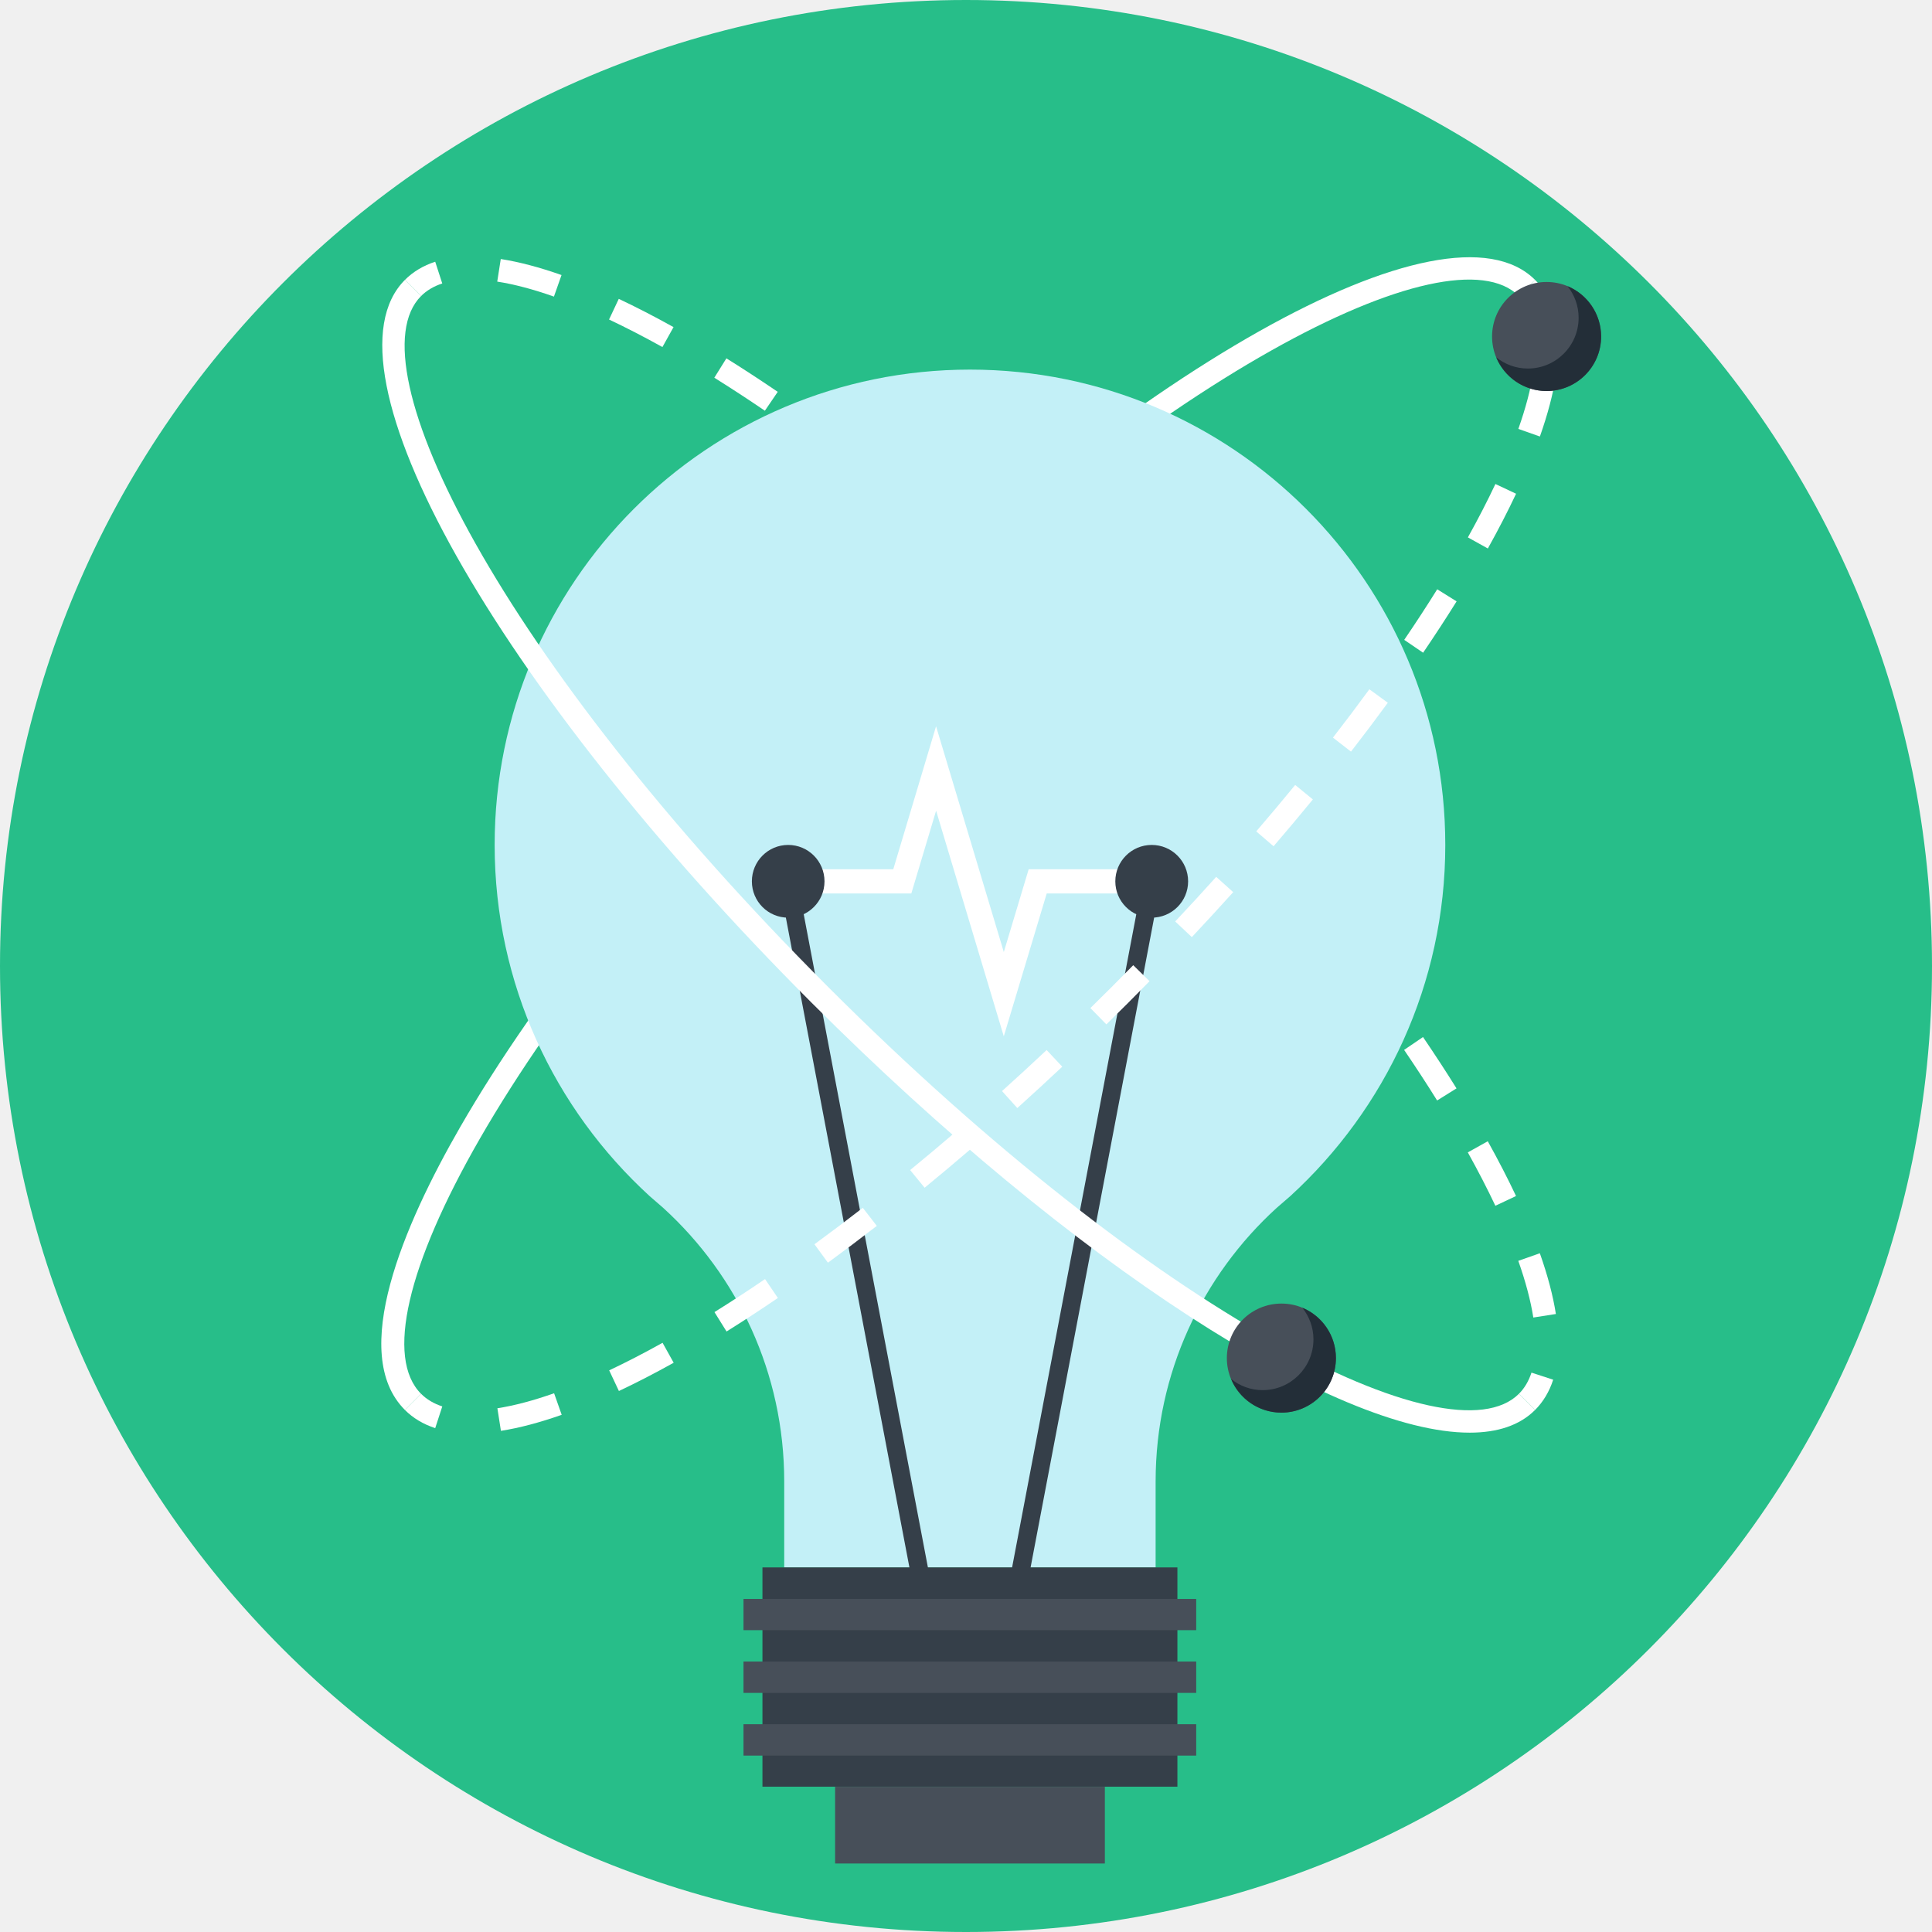
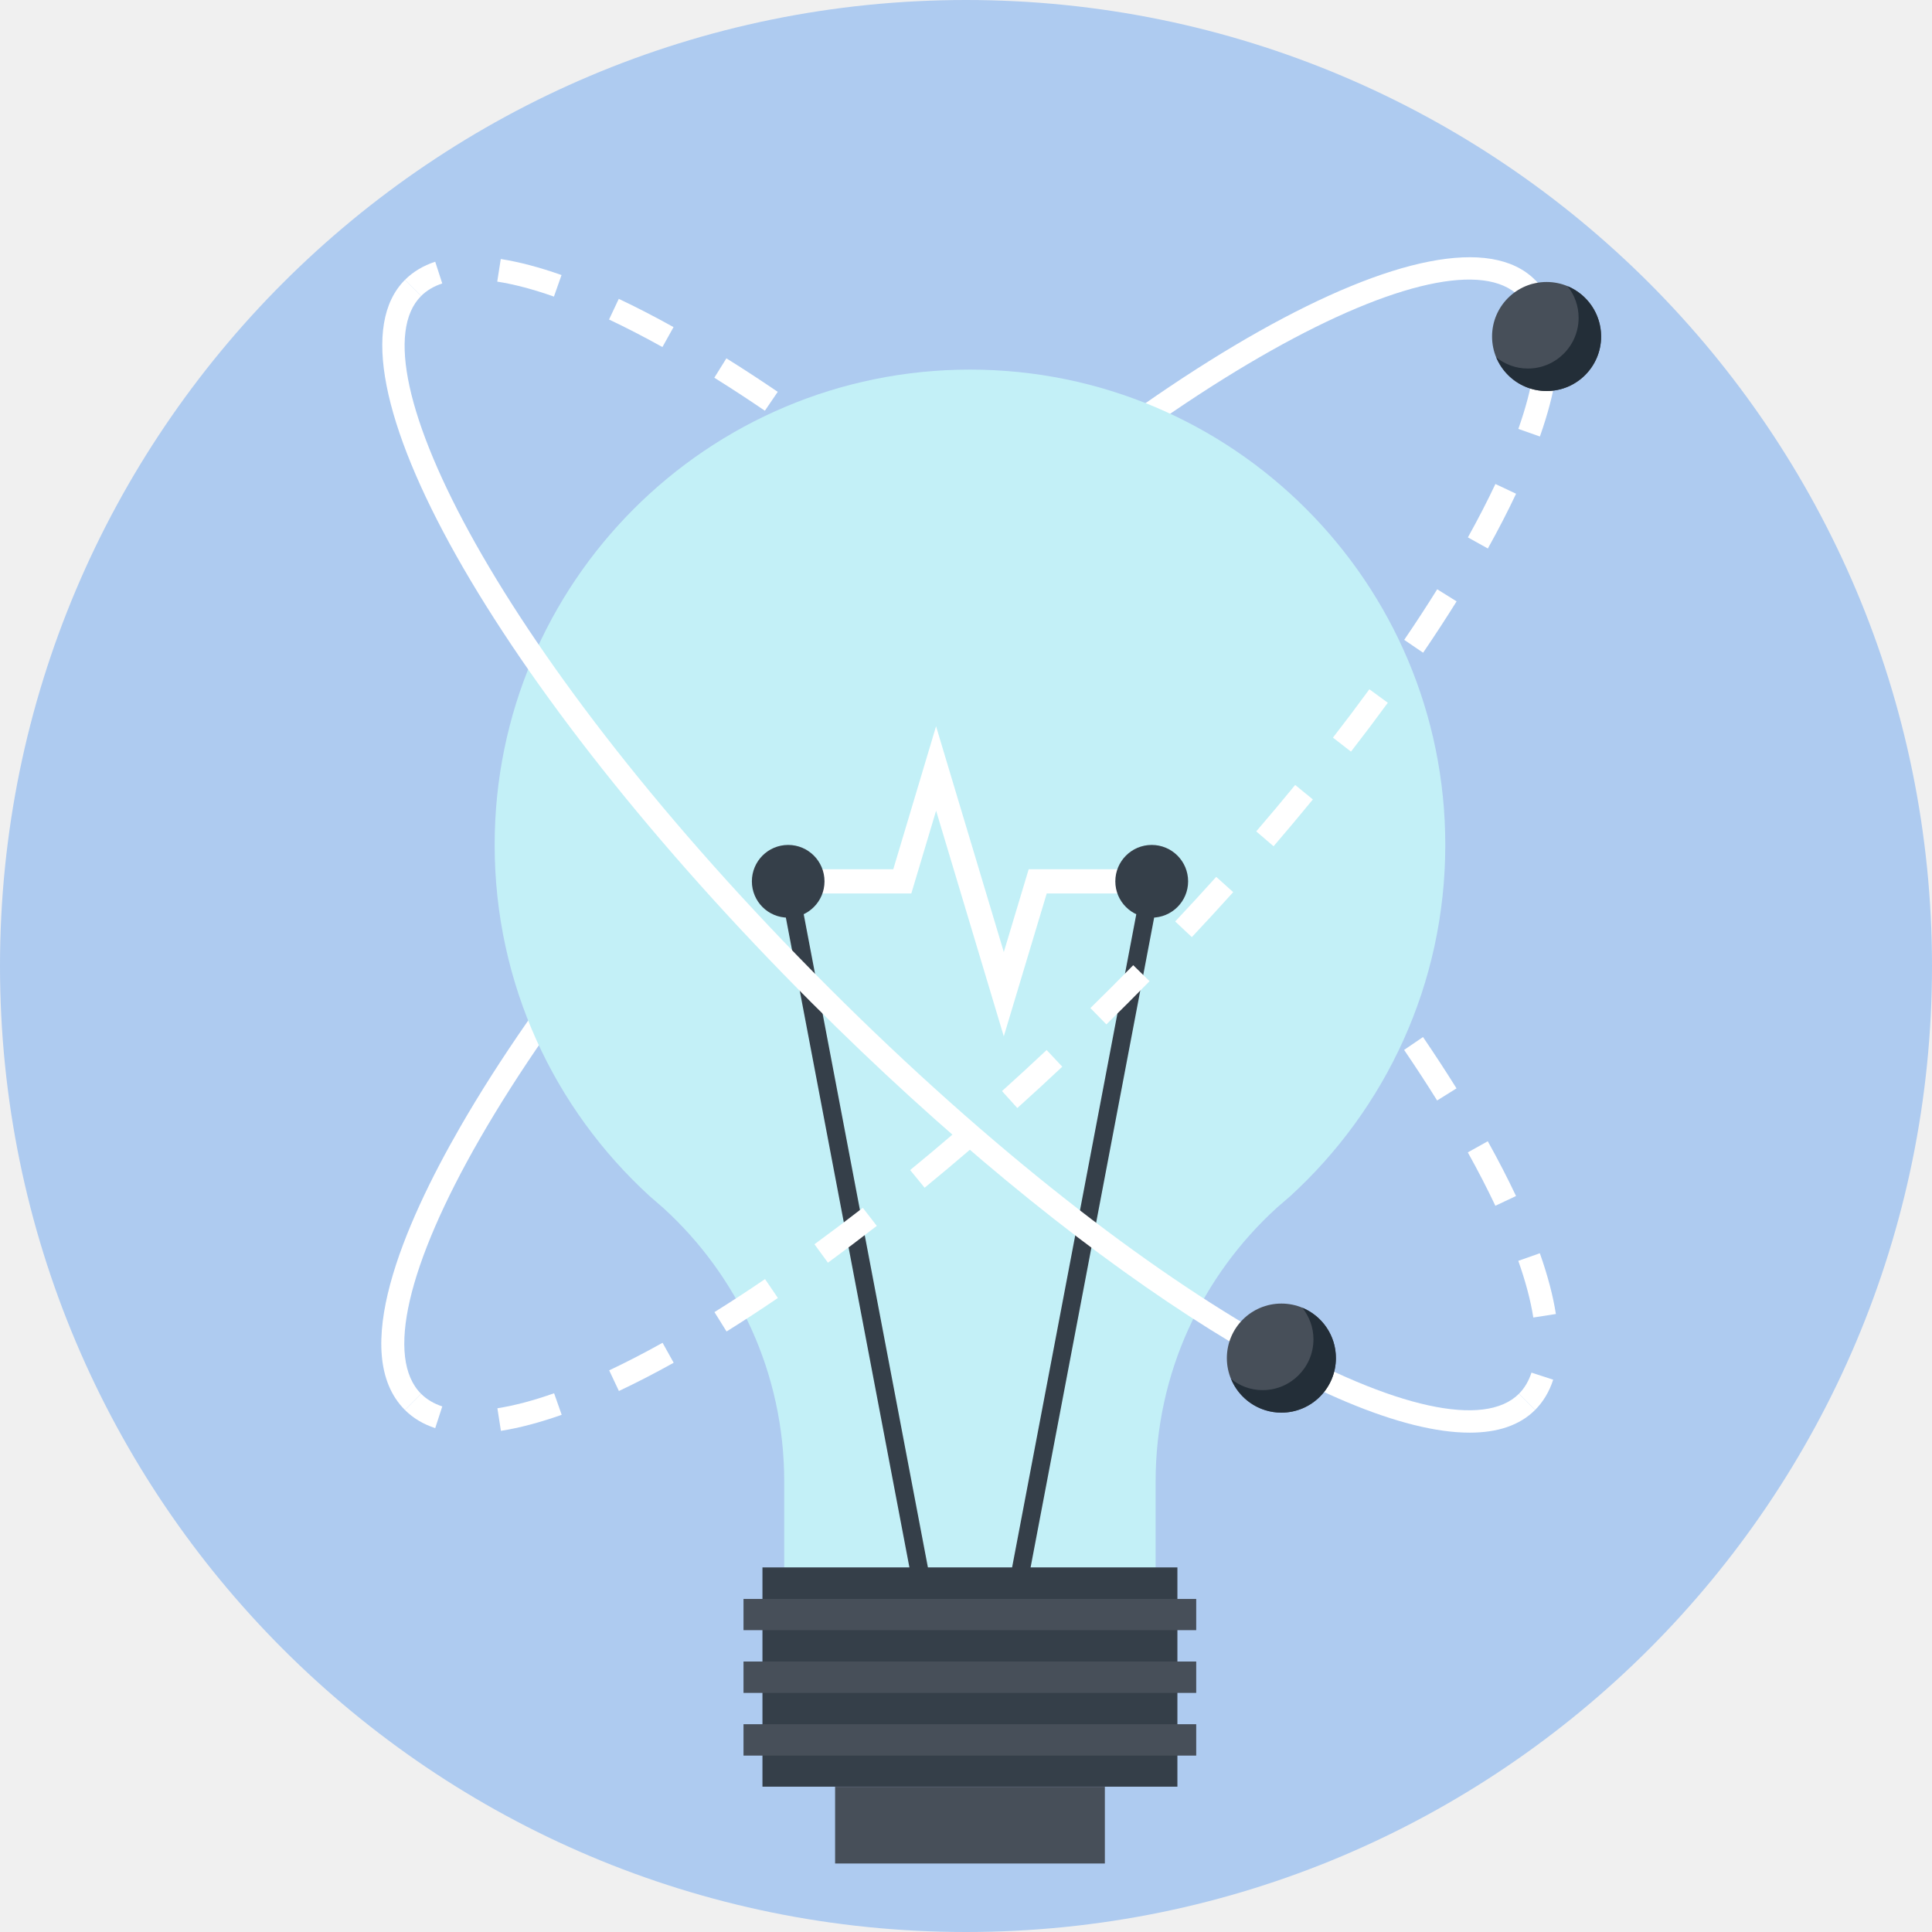
<svg xmlns="http://www.w3.org/2000/svg" width="200px" height="200px" viewBox="0 0 200 200" version="1.1">
  <defs />
  <g id="Page-1" stroke="none" stroke-width="1" fill="none" fill-rule="evenodd">
    <g id="003-idea" fill-rule="nonzero">
-       <circle id="Oval" fill="#27be89" cx="100" cy="100" r="100" />
+       <circle id="Oval" fill="#aecbf0" cx="100" cy="100" r="100" />
      <g id="Group" transform="translate(39.45312, 26.5625)" fill="#FFFFFF">
        <path d="M4.135,4.084 L2.464,2.412 C3.308,1.566 4.365,0.934 5.6,0.532 L6.33,2.782 C5.454,3.067 4.714,3.506 4.135,4.084 Z" id="Shape" />
        <path d="M119.275,109.827 C119.001,108.078 118.479,106.104 117.72,103.959 L119.951,103.173 C120.757,105.453 121.317,107.568 121.611,109.462 L119.275,109.827 Z M115.347,98.258 C114.513,96.497 113.555,94.636 112.494,92.732 L114.561,91.579 C115.648,93.532 116.631,95.438 117.486,97.249 L115.347,98.258 Z M109.317,87.359 C108.262,85.664 107.111,83.903 105.9,82.123 L107.857,80.792 C109.085,82.597 110.252,84.387 111.325,86.106 L109.317,87.359 Z M102.289,77.011 C101.094,75.373 99.827,73.691 98.52,72.007 L100.388,70.557 C101.708,72.258 102.991,73.96 104.198,75.616 L102.289,77.011 Z M94.611,67.105 C93.308,65.515 91.964,63.913 90.579,62.301 L92.371,60.759 C93.77,62.386 95.127,64.003 96.441,65.608 L94.611,67.105 Z M86.435,57.594 C85.054,56.059 83.638,54.518 82.188,52.976 L83.912,51.356 C85.373,52.911 86.8,54.463 88.193,56.011 L86.435,57.594 Z M77.842,48.448 C77.114,47.706 76.379,46.964 75.637,46.222 C74.894,45.479 74.149,44.741 73.405,44.012 L75.06,42.32 C75.81,43.055 76.559,43.798 77.311,44.548 C78.058,45.297 78.797,46.044 79.531,46.791 L77.842,48.448 Z M68.879,39.667 C67.337,38.217 65.796,36.8 64.261,35.418 L65.843,33.662 C67.39,35.054 68.942,36.482 70.497,37.943 L68.879,39.667 Z M59.552,31.275 C57.94,29.891 56.339,28.546 54.748,27.243 L56.245,25.413 C57.85,26.728 59.467,28.084 61.093,29.481 L59.552,31.275 Z M49.846,23.336 C48.162,22.029 46.48,20.761 44.842,19.566 L46.237,17.657 C47.893,18.866 49.595,20.147 51.295,21.467 L49.846,23.336 Z M39.727,15.956 C37.957,14.75 36.196,13.602 34.493,12.539 L35.743,10.533 C37.473,11.611 39.262,12.778 41.058,14.001 L39.727,15.956 Z M29.121,9.365 C27.211,8.302 25.351,7.343 23.595,6.514 L24.602,4.376 C26.406,5.227 28.314,6.211 30.271,7.3 L29.121,9.365 Z M17.89,4.141 C15.746,3.384 13.773,2.862 12.021,2.59 L12.386,0.252 C14.279,0.547 16.395,1.105 18.676,1.91 L17.89,4.141 Z" id="Shape" />
        <path d="M119.454,119.4 L117.782,117.727 C118.361,117.148 118.798,116.409 119.085,115.532 L121.332,116.262 C120.933,117.5 120.3,118.555 119.454,119.4 Z" id="Shape" />
        <path d="M2.466,119.398 C-3.382,113.559 2.346,100.249 8.183,90.114 C16.19,76.204 29.121,60.021 44.595,44.548 C77.393,11.748 110.272,-6.761 119.455,2.411 L117.783,4.084 C110.685,-3.01 80.255,12.231 46.268,46.221 C30.936,61.551 18.139,77.559 10.232,91.294 C2.679,104.417 0.457,114.05 4.137,117.725 L2.466,119.398 Z" id="Shape" />
      </g>
      <path d="M100.414,38.261 C73.236,38.266 51.206,60.289 51.206,87.467 C51.206,101.872 57.396,114.813 67.248,123.818 C67.715,124.226 68.183,124.626 68.657,125.04 C76.351,132.052 81.182,142.134 81.182,153.356 L81.182,162.267 L100.414,162.267 L119.63,162.267 L119.63,153.356 C119.63,142.134 124.466,132.05 132.16,125.04 C132.629,124.626 133.098,124.226 133.573,123.818 C143.418,114.813 149.616,101.872 149.616,87.467 C149.614,60.29 127.588,38.266 100.414,38.261 Z" id="Shape" fill="#C3F0F7" />
      <polygon id="Shape" fill="#FFFFFF" points="103.912 107.281 96.905 83.924 94.339 92.493 81.592 92.493 81.592 89.983 92.472 89.983 96.901 75.184 103.914 98.556 106.489 89.983 119.223 89.983 119.223 92.493 108.356 92.493" />
      <g id="Group" transform="translate(77.73438, 87.10938)" fill="#353F49">
        <rect id="Rectangle-path" transform="translate(10.61439, 39.64663) rotate(-100.7661) translate(-10.61439, -39.64663) " x="-26.476" y="38.707" width="74.181" height="1.88" />
        <rect id="Rectangle-path" transform="translate(34.74633, 39.64293) rotate(-169.2339) translate(-34.74633, -39.64293) " x="33.806" y="2.552" width="1.881" height="74.181" />
        <path d="M45.259,4.128 C45.259,6.205 43.573,7.887 41.489,7.887 C39.41,7.887 37.723,6.205 37.723,4.128 C37.723,2.044 39.41,0.358 41.489,0.358 C43.574,0.358 45.259,2.044 45.259,4.128 Z" id="Shape" />
        <path d="M7.618,4.128 C7.618,6.205 5.932,7.887 3.858,7.887 C1.779,7.887 0.1,6.205 0.1,4.128 C0.1,2.044 1.779,0.358 3.858,0.358 C5.933,0.358 7.618,2.044 7.618,4.128 Z" id="Shape" />
        <rect id="Rectangle-path" x="1.195" y="75.149" width="42.955" height="22.698" />
      </g>
      <g id="Group" transform="translate(76.95312, 165.2344)" fill="#474F59">
        <rect id="Rectangle-path" x="0.014" y="0.288" width="46.864" height="3.231" />
        <rect id="Rectangle-path" x="0.014" y="6.766" width="46.864" height="3.248" />
        <rect id="Rectangle-path" x="0.014" y="13.256" width="46.864" height="3.248" />
        <rect id="Rectangle-path" x="9.496" y="19.733" width="27.925" height="7.941" />
      </g>
      <g id="Group" transform="translate(39.45312, 28.90625)" fill="#FFFFFF">
        <path d="M112.686,119.402 C98.9,119.402 71.72,102.054 44.595,74.926 C11.796,42.123 -6.71,9.241 2.466,0.066 L4.137,1.739 C-2.956,8.832 12.28,39.26 46.267,73.255 C80.255,107.245 110.685,122.475 117.783,115.381 L119.455,117.055 C117.867,118.645 115.57,119.402 112.686,119.402 Z" id="Shape" />
        <path d="M119.085,3.934 C118.798,3.056 118.36,2.318 117.782,1.739 L119.454,0.066 C120.299,0.912 120.933,1.967 121.333,3.203 L119.085,3.934 Z" id="Shape" />
        <path d="M12.402,119.214 L12.037,116.877 C13.788,116.604 15.762,116.081 17.907,115.323 L18.693,117.554 C16.413,118.359 14.296,118.918 12.402,119.214 Z M24.616,115.091 L23.609,112.952 C25.367,112.122 27.228,111.162 29.135,110.099 L30.286,112.166 C28.331,113.254 26.424,114.238 24.616,115.091 Z M35.759,108.929 L34.508,106.922 C36.21,105.86 37.973,104.71 39.743,103.505 L41.073,105.461 C39.277,106.684 37.489,107.85 35.759,108.929 Z M46.254,101.807 L44.859,99.898 C46.498,98.702 48.18,97.433 49.864,96.127 L51.313,97.996 C49.611,99.314 47.909,100.597 46.254,101.807 Z M56.263,94.047 L54.764,92.218 C56.354,90.914 57.957,89.571 59.568,88.185 L61.109,89.979 C59.484,91.376 57.867,92.734 56.263,94.047 Z M65.859,85.798 L64.276,84.042 C65.81,82.66 67.351,81.243 68.893,79.793 L70.513,81.517 C68.96,82.979 67.406,84.406 65.859,85.798 Z M75.079,77.138 L73.423,75.448 C74.161,74.723 74.902,73.992 75.641,73.254 C76.387,72.508 77.126,71.759 77.859,71.011 L79.549,72.666 C78.811,73.42 78.067,74.173 77.314,74.926 C76.568,75.671 75.822,76.407 75.079,77.138 Z M83.926,68.103 L82.202,66.483 C83.652,64.943 85.068,63.401 86.449,61.865 L88.207,63.448 C86.814,64.995 85.387,66.548 83.926,68.103 Z M92.387,58.699 L90.592,57.158 C91.978,55.545 93.322,53.944 94.624,52.353 L96.454,53.851 C95.142,55.455 93.784,57.072 92.387,58.699 Z M100.401,48.902 L98.534,47.452 C99.84,45.768 101.107,44.086 102.303,42.447 L104.213,43.843 C103.004,45.499 101.721,47.2 100.401,48.902 Z M107.867,38.663 L105.911,37.332 C107.117,35.562 108.265,33.801 109.327,32.096 L111.334,33.348 C110.255,35.078 109.089,36.865 107.867,38.663 Z M114.569,27.874 L112.502,26.725 C113.565,24.814 114.525,22.953 115.352,21.197 L117.491,22.205 C116.642,24.01 115.658,25.917 114.569,27.874 Z M119.957,16.281 L117.726,15.494 C118.482,13.35 119.004,11.378 119.276,9.625 L121.615,9.989 C121.32,11.882 120.761,14 119.957,16.281 Z" id="Shape" />
        <path d="M5.6,118.934 C4.365,118.53 3.309,117.898 2.464,117.054 L4.138,115.38 C4.716,115.959 5.455,116.398 6.332,116.686 L5.6,118.934 Z" id="Shape" />
      </g>
      <path d="M165.746,34.836 C165.746,37.948 163.221,40.479 160.106,40.479 C156.982,40.479 154.458,37.948 154.458,34.836 C154.458,31.721 156.982,29.191 160.106,29.191 C163.221,29.191 165.746,31.721 165.746,34.836 Z" id="Shape" fill="#474F59" />
      <path d="M162.271,29.625 C162.987,30.521 163.418,31.653 163.418,32.896 C163.418,35.796 161.065,38.151 158.167,38.151 C156.924,38.151 155.793,37.716 154.888,36.995 C155.745,39.04 157.752,40.477 160.108,40.477 C163.223,40.477 165.748,37.947 165.748,34.835 C165.746,32.482 164.312,30.468 162.271,29.625 Z" id="Shape" fill="#232E38" />
      <path d="M138.293,140.592 C138.293,143.702 135.761,146.235 132.654,146.235 C129.537,146.235 127.004,143.702 127.004,140.592 C127.004,137.464 129.537,134.945 132.654,134.945 C135.761,134.945 138.293,137.464 138.293,140.592 Z" id="Shape" fill="#474F59" />
      <path d="M134.812,135.373 C135.529,136.272 135.968,137.402 135.968,138.649 C135.968,141.55 133.609,143.906 130.711,143.906 C129.466,143.906 128.337,143.472 127.443,142.751 C128.286,144.794 130.295,146.234 132.655,146.234 C135.762,146.234 138.293,143.701 138.293,140.591 C138.293,138.241 136.864,136.223 134.812,135.373 Z" id="Shape" fill="#232E38" />
    </g>
  </g>
</svg>
